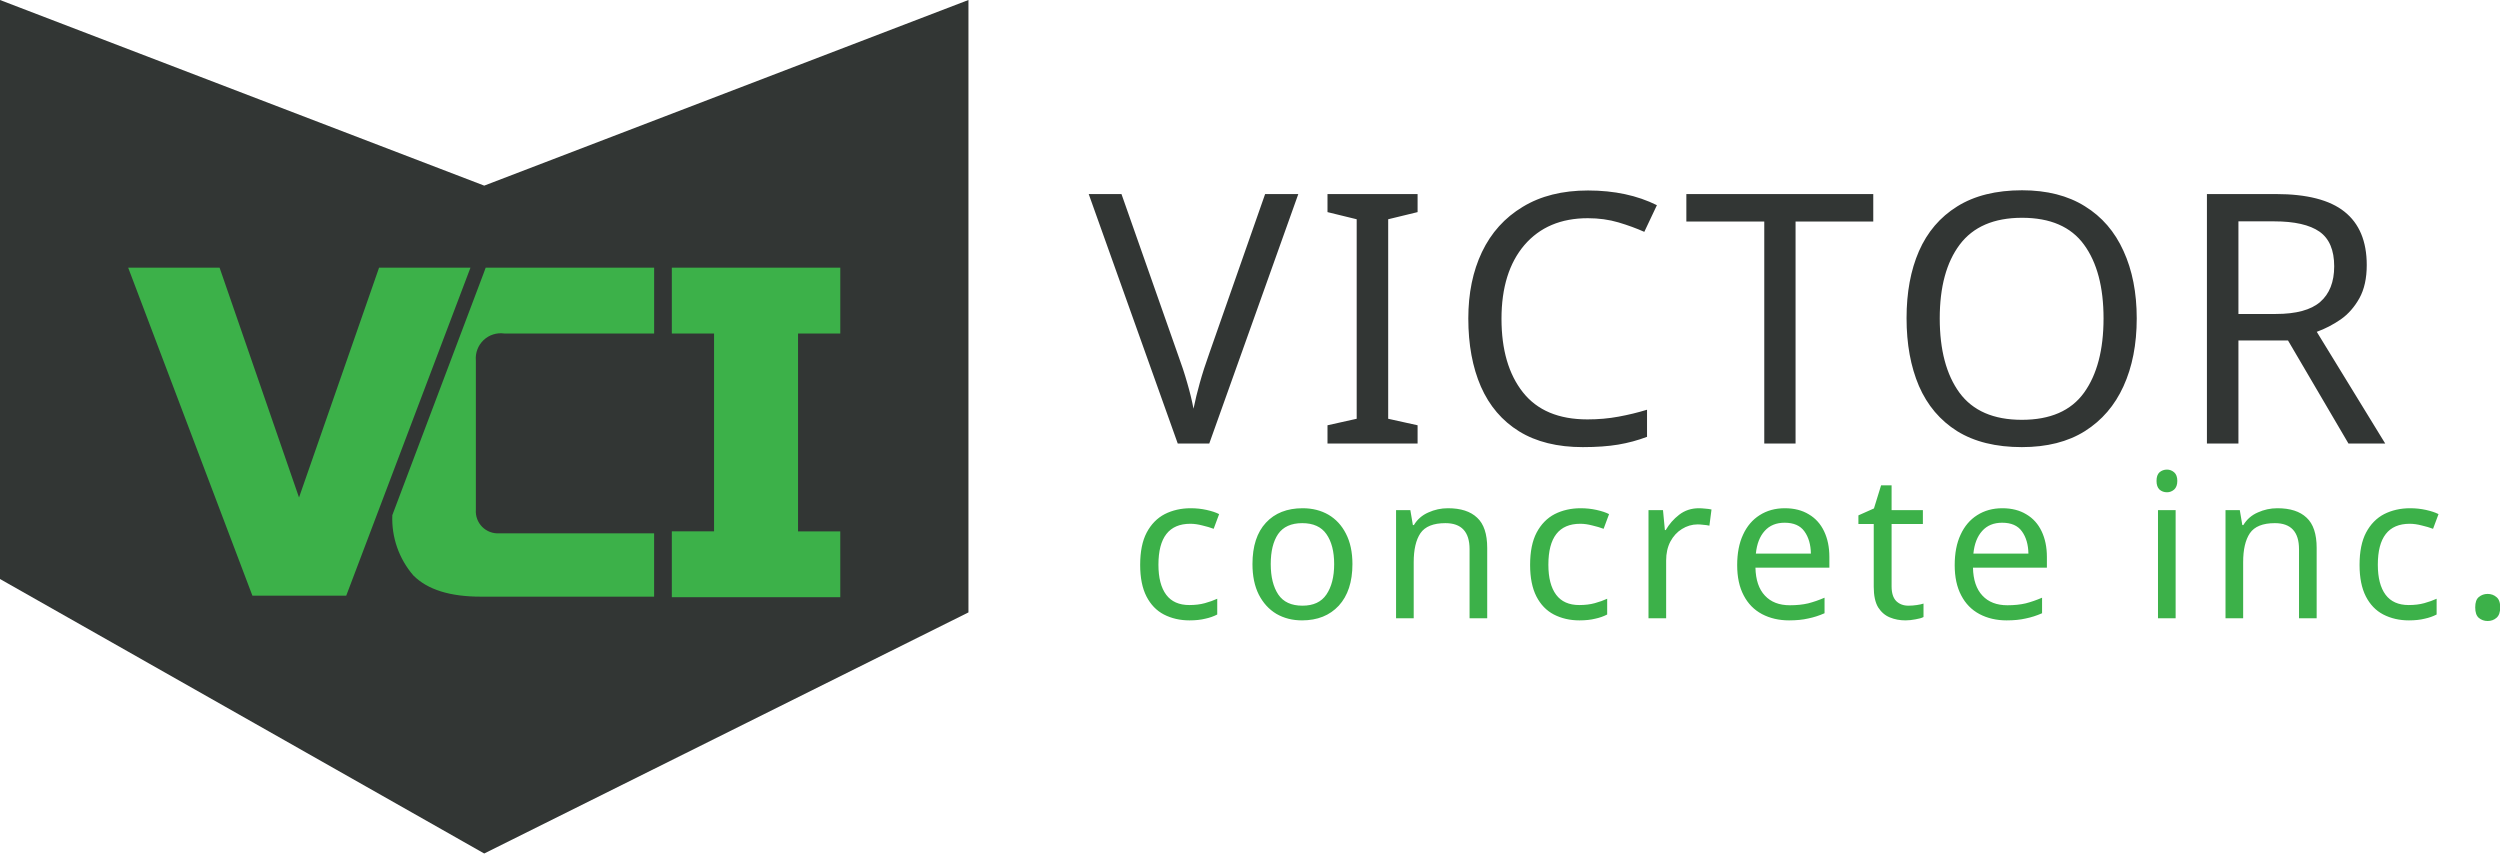
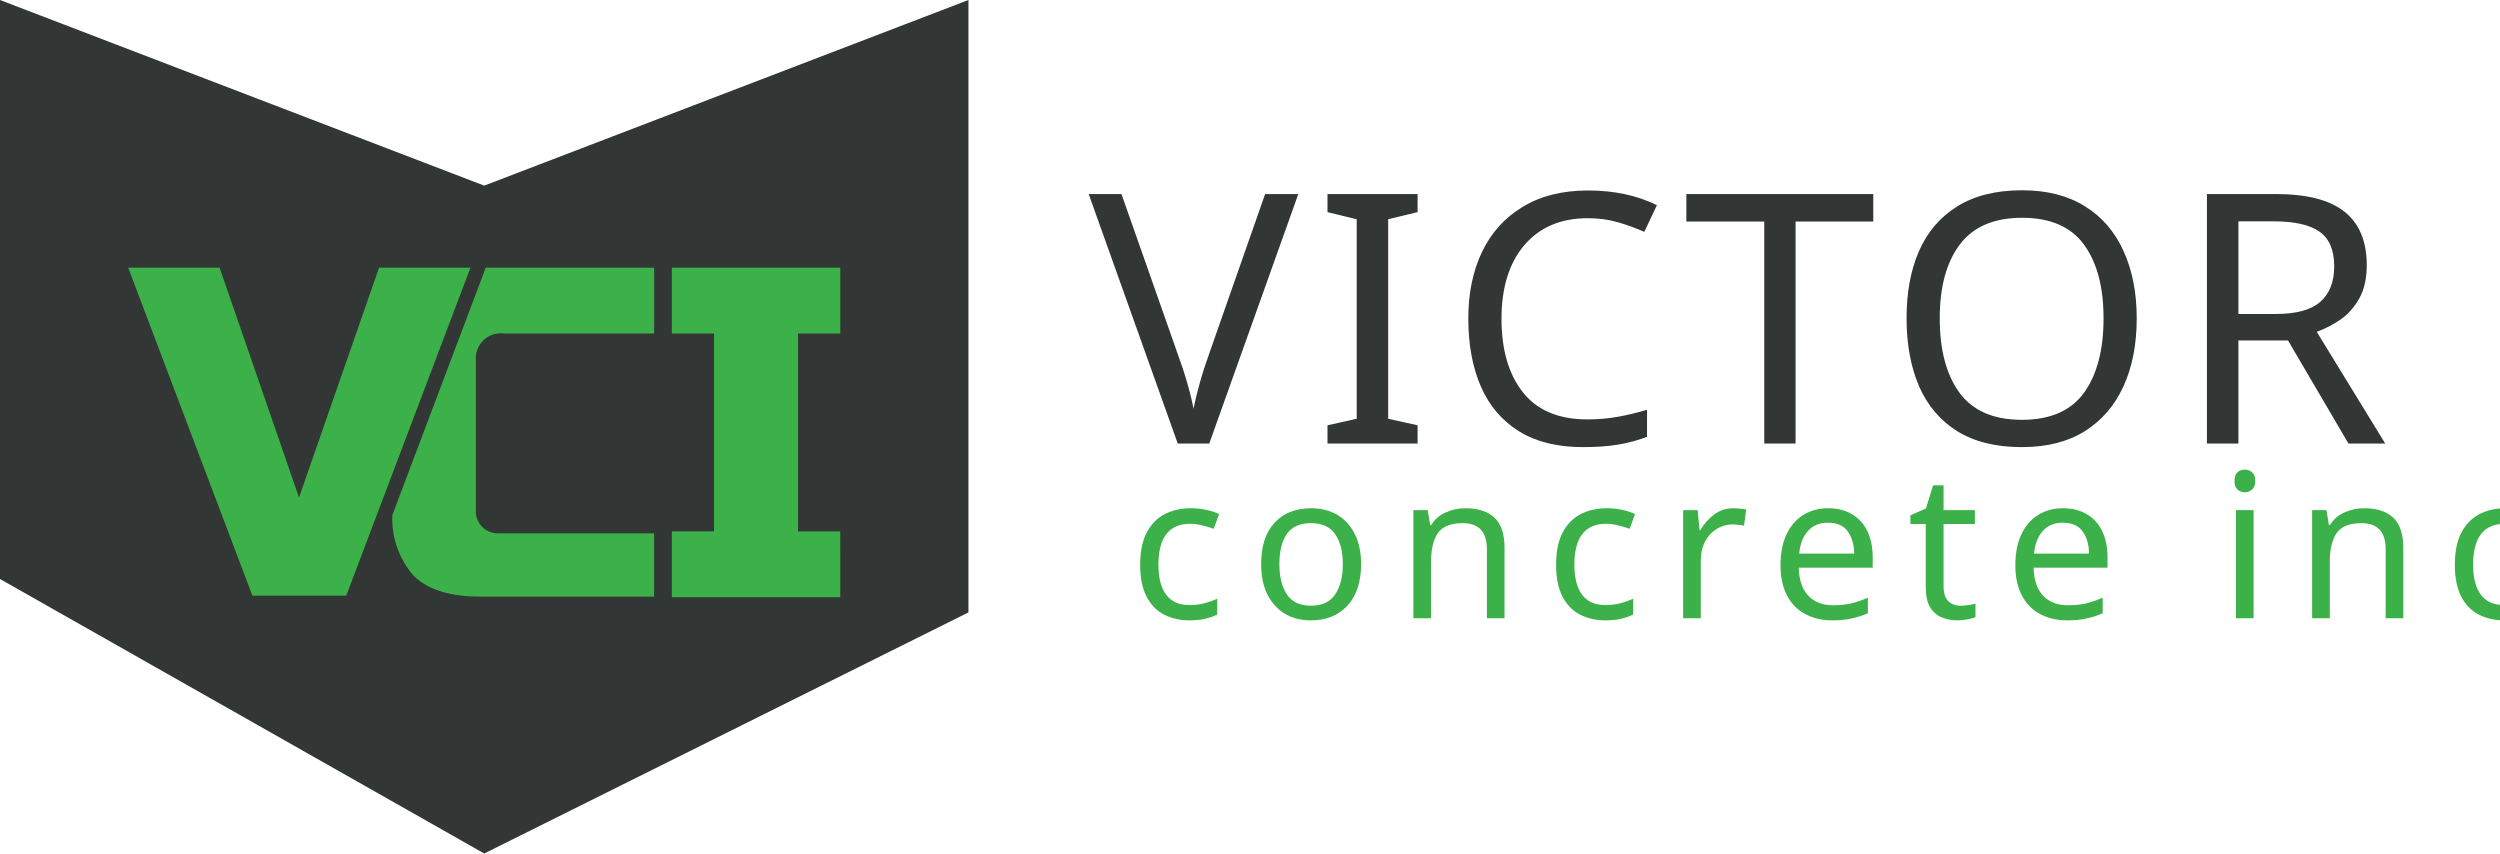
<svg xmlns="http://www.w3.org/2000/svg" viewBox="1375 -10 186 63.503">
  <defs>
-     <style>.a,.b{fill:#323634;}.b{font-size:26px;font-family:RussoOne-Regular, Russo One;letter-spacing:0.043em;}.c,.d{fill:#3cb149;}.c{font-size:15px;font-family:AvenirNext-Regular, Avenir Next;letter-spacing:0.077em;}</style>
+     <style>.a,.b{fill:#323634;}.b{font-size:26px;font-family:"Russo One";letter-spacing:0.043em;}.c,.d{fill:#3cb149;}.c{font-size:15px;font-family:"Source Sans Pro";letter-spacing:0.12em;}</style>
  </defs>
  <g transform="translate(496 -34)">
    <g transform="translate(879 24)">
      <path class="a" d="M68.626,52.911,104.653,39.1V84.663L68.626,102.6,32.6,82.178V39.1Z" transform="translate(-32.6 -39.1)" />
    </g>
    <text class="b" transform="translate(960 57)">
      <tspan x="0" y="0">VICTOR</tspan>
    </text>
    <text class="c" transform="translate(963 70)">
      <tspan x="0" y="0">concrete inc.</tspan>
    </text>
    <g transform="translate(888.536 43.913)">
      <path class="d" d="M181.933,118.117H169.4v-4.9h3.142V98.5H169.4V93.6h12.533v4.9H178.79v14.725h3.142Z" transform="translate(-128.952 -93.6)" />
      <path class="d" d="M65.5,93.6H58.7l9.244,24.407h6.979L84.167,93.6h-6.8l-5.956,17.1Z" transform="translate(-58.7 -93.6)" />
      <path class="d" d="M120.831,98.5h11.144V93.6H119.442l-.146.4-6.8,18.013a6.457,6.457,0,0,0,1.571,4.494c1.06,1.06,2.74,1.571,5.006,1.571h12.9v-4.713H120.465a1.637,1.637,0,0,1-1.754-1.754V100.506A1.862,1.862,0,0,1,120.831,98.5Z" transform="translate(-92.843 -93.6)" />
    </g>
  </g>
</svg>
